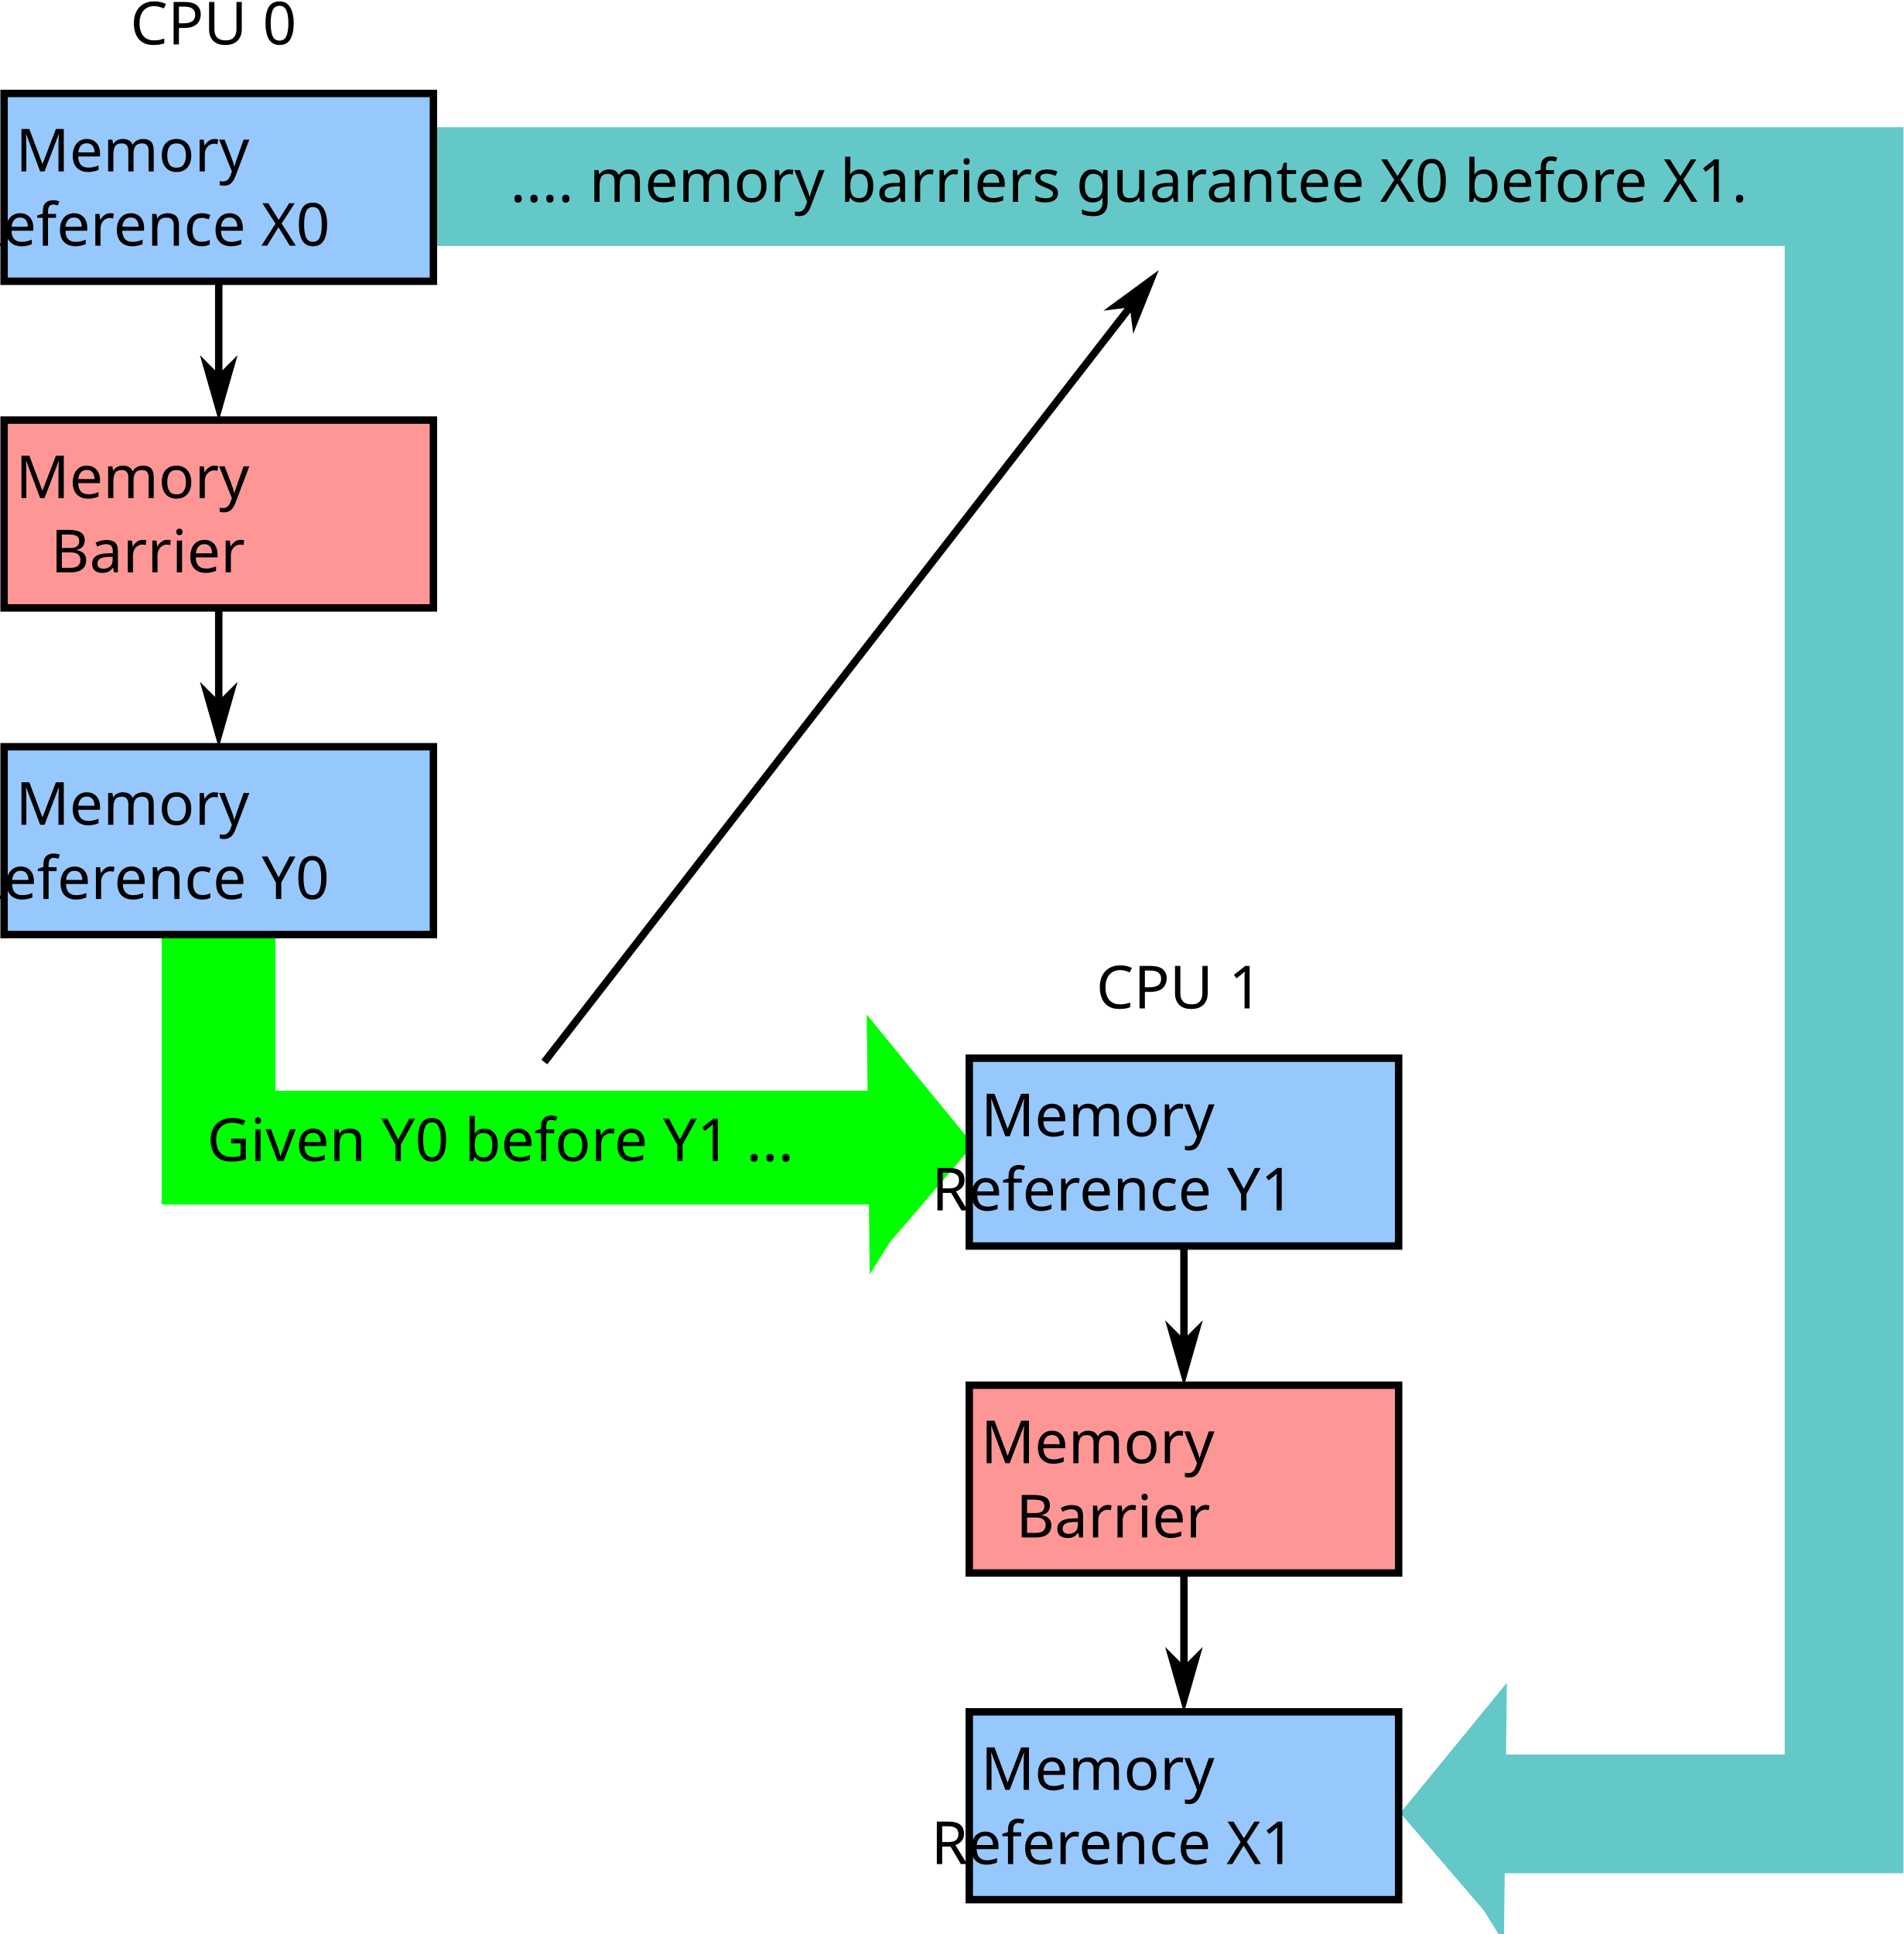
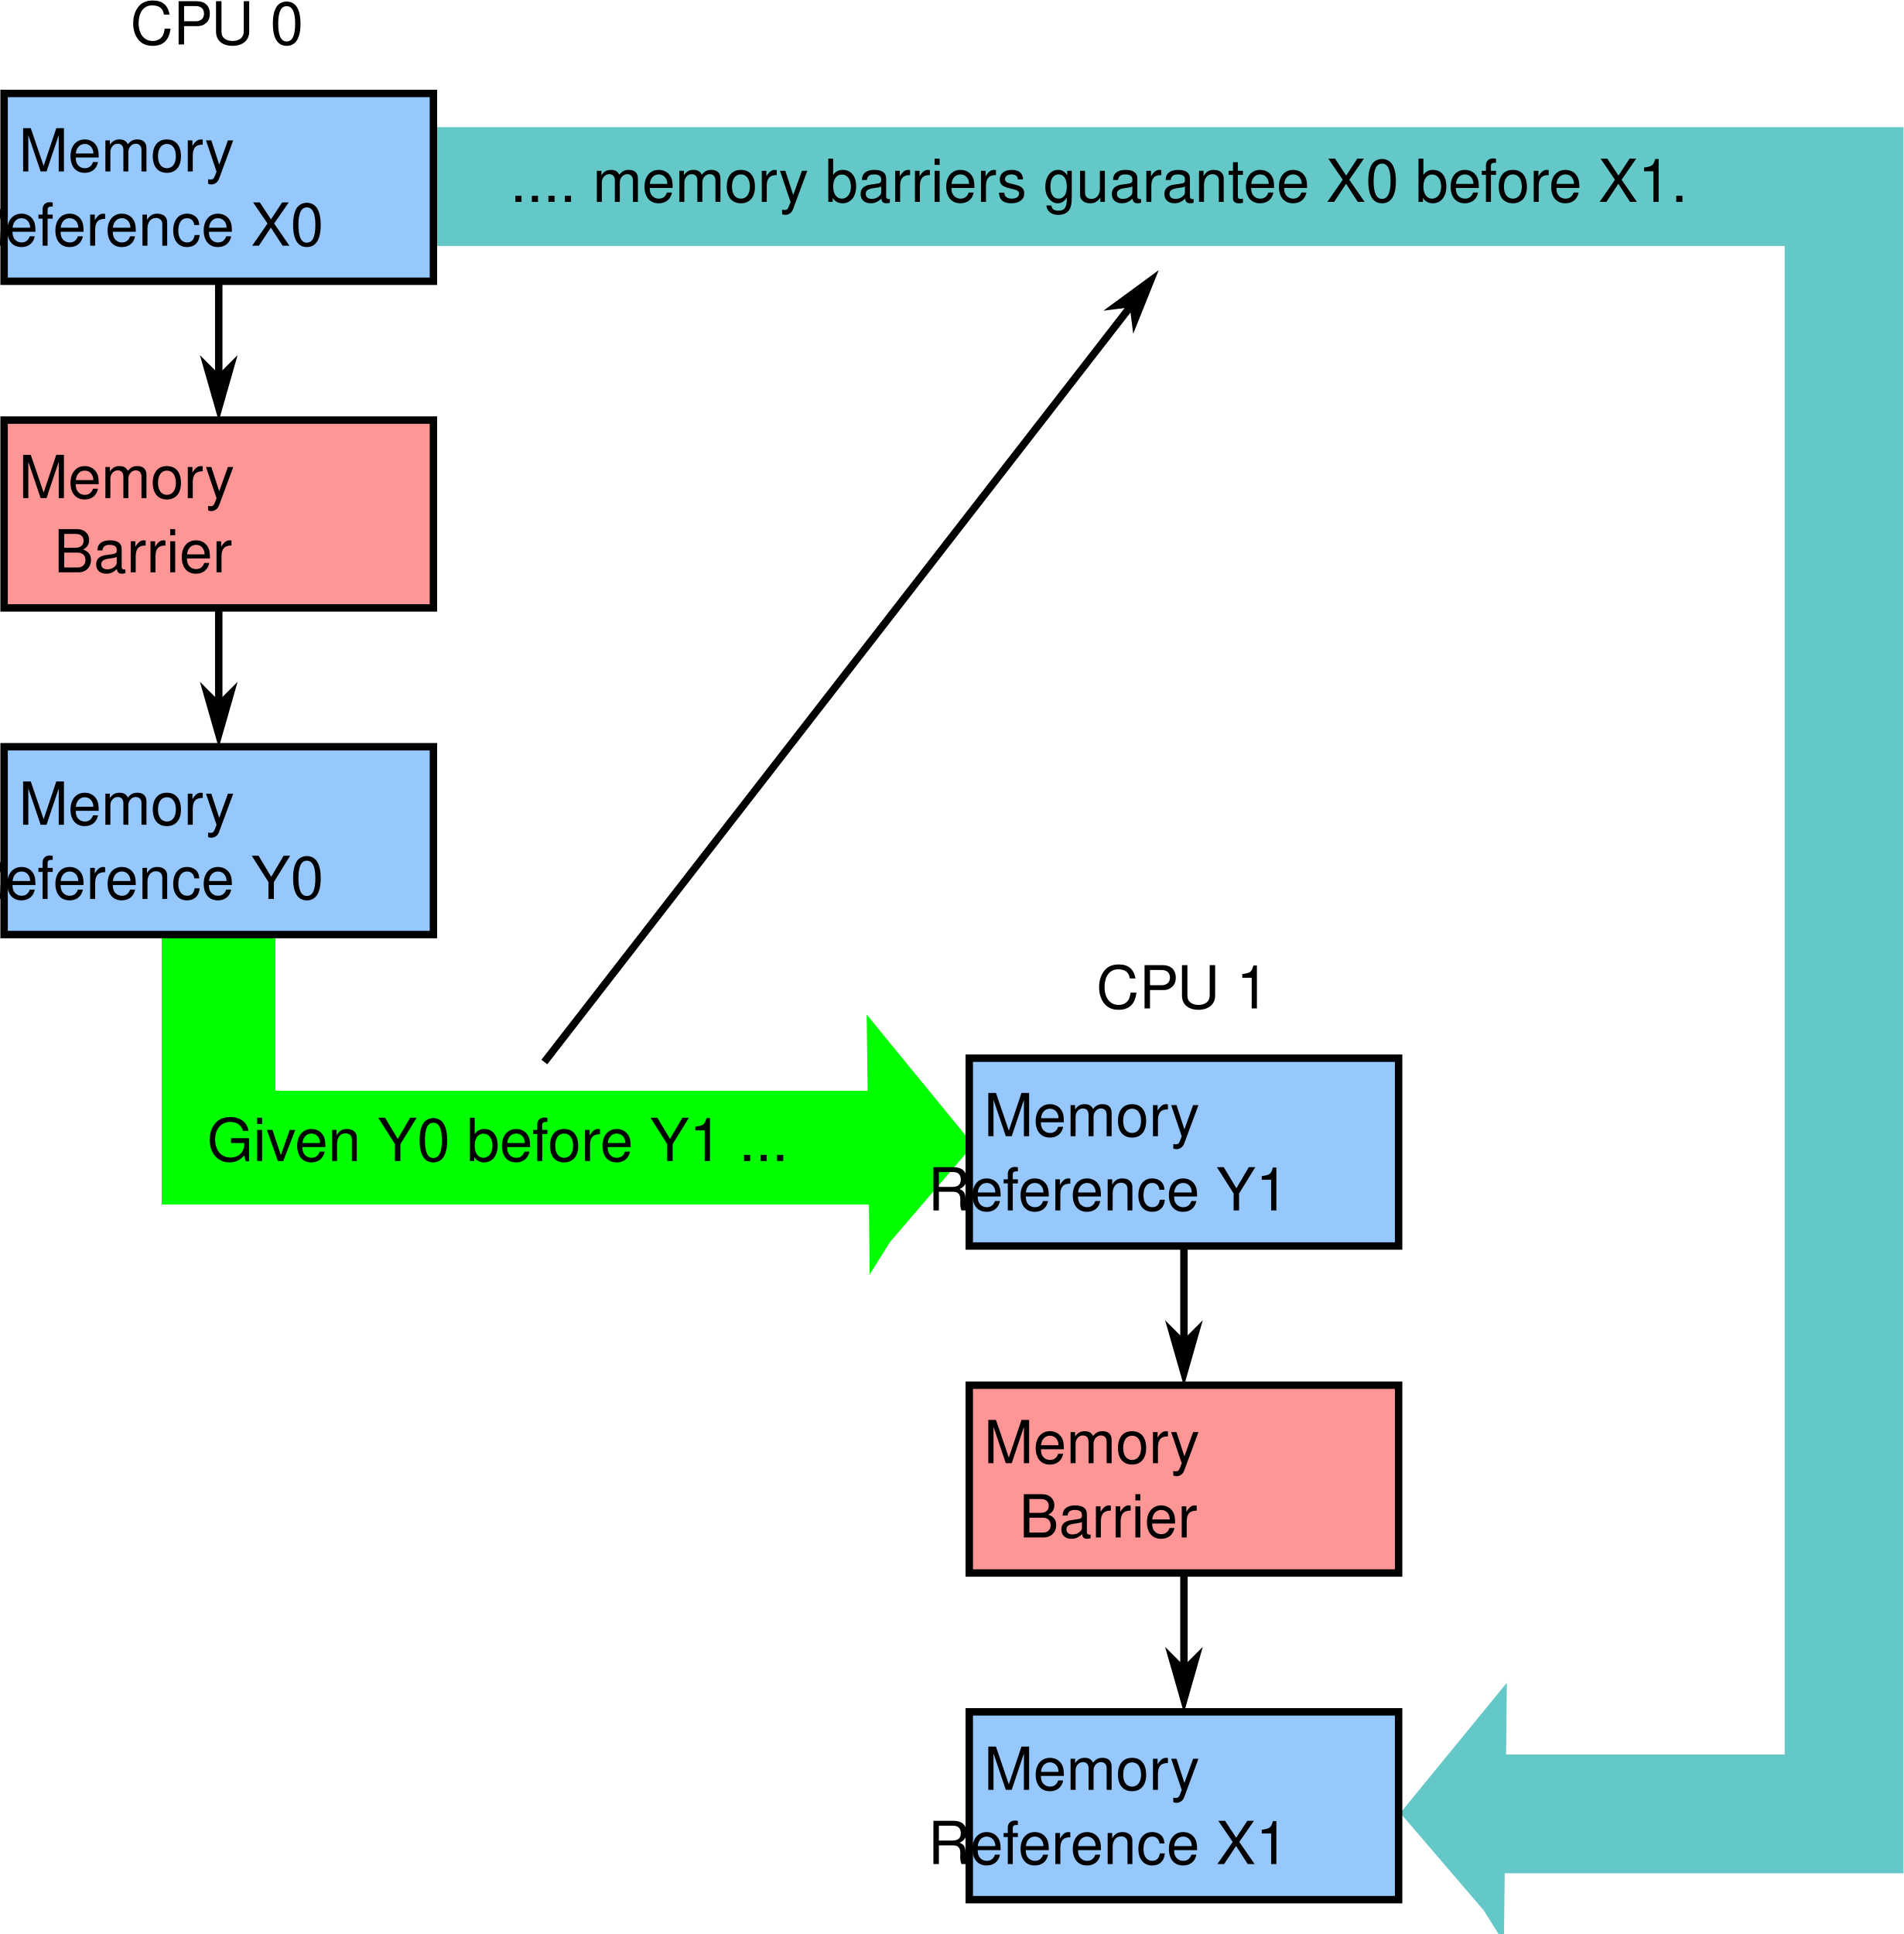
<svg xmlns="http://www.w3.org/2000/svg" width="256.43" height="260.512" id="svg2" version="1.1">
  <defs id="defs4">
    <marker orient="auto" refY="0" refX="0" id="Arrow2Send" style="overflow:visible">
      <path id="path3892" style="fill-rule:evenodd;stroke-width:0.625;stroke-linejoin:round" d="M 8.719,4.034 -2.207,0.016 8.719,-4.002 c -1.745,2.372 -1.735,5.617 -6e-7,8.035 z" transform="matrix(-0.3,0,0,-0.3,0.69,0)" />
    </marker>
    <marker orient="auto" refY="0" refX="0" id="Arrow1Send" style="overflow:visible">
      <path id="path3874" d="M 0,0 5,-5 -12.5,0 5,5 0,0 z" style="fill-rule:evenodd;stroke:#000000;stroke-width:1pt" transform="matrix(-0.2,0,0,-0.2,-1.2,0)" />
    </marker>
    <marker orient="auto" refY="0" refX="0" id="Arrow1Lend" style="overflow:visible">
      <path id="path3862" d="M 0,0 5,-5 -12.5,0 5,5 0,0 z" style="fill-rule:evenodd;stroke:#000000;stroke-width:1pt" transform="matrix(-0.8,0,0,-0.8,-10,0)" />
    </marker>
    <marker orient="auto" refY="0" refX="0" id="Arrow1Mend" style="overflow:visible">
      <path id="path3885" d="M 0,0 5,-5 -12.5,0 5,5 0,0 z" style="fill-rule:evenodd;stroke:#000000;stroke-width:1pt" transform="matrix(-0.4,0,0,-0.4,-4,0)" />
    </marker>
    <marker orient="auto" refY="0" refX="0" id="Arrow1Sstart" style="overflow:visible">
      <path id="path3888" d="M 0,0 5,-5 -12.5,0 5,5 0,0 z" style="fill-rule:evenodd;stroke:#000000;stroke-width:1pt" transform="matrix(0.2,0,0,0.2,1.2,0)" />
    </marker>
    <marker orient="auto" refY="0" refX="0" id="Arrow1Mstart" style="overflow:visible">
      <path id="path3882" d="M 0,0 5,-5 -12.5,0 5,5 0,0 z" style="fill-rule:evenodd;stroke:#000000;stroke-width:1pt" transform="matrix(0.4,0,0,0.4,4,0)" />
    </marker>
    <marker orient="auto" refY="0" refX="0" id="Arrow1Lstart" style="overflow:visible">
      <path id="path3876" d="M 0,0 5,-5 -12.5,0 5,5 0,0 z" style="fill-rule:evenodd;stroke:#000000;stroke-width:1pt" transform="matrix(0.8,0,0,0.8,10,0)" />
    </marker>
  </defs>
  <g id="layer1" transform="translate(-26.13765,-782.6427)">
    <g id="layer2">
      <g transform="translate(0,53.92809)" id="g5416">
        <path id="path5410" d="m 148.07,883.302 -92.493,0 0,-28.512" style="fill:none;stroke:#00ff00;stroke-width:15.327;stroke-linecap:butt;stroke-linejoin:miter;stroke-miterlimit:4;stroke-opacity:1;stroke-dasharray:none" />
        <path id="path5414" d="m 143.391,866.798 0.366,31.878 1.832,-2.931 10.992,-12.825 z" style="fill:#00ff00;fill-opacity:1;stroke:#00ff00;stroke-width:1px;stroke-linecap:butt;stroke-linejoin:miter;stroke-opacity:1" />
        <path style="fill:#64c8c8;fill-opacity:1;stroke:#64c8c8;stroke-width:1px;stroke-linecap:butt;stroke-linejoin:miter;stroke-opacity:1" d="m 228.582,956.798 -0.366,31.878 -1.832,-2.931 -10.992,-12.825 z" id="path5450" />
        <path style="fill:none;stroke:#64c8c8;stroke-width:16;stroke-linecap:butt;stroke-linejoin:miter;stroke-miterlimit:4;stroke-opacity:1;stroke-dasharray:none" d="m 124.517,753.844 -40.399,0 190.4,0 0,219.203 -46.384,0" id="path5456" />
-         <text xml:space="preserve" style="font-size:8px;font-style:normal;font-variant:normal;font-weight:normal;font-stretch:normal;text-align:start;line-height:125%;letter-spacing:0px;word-spacing:0px;writing-mode:lr-tb;text-anchor:start;fill:#000000;fill-opacity:1;stroke:none;font-family:Sans;-inkscape-font-specification:Sans" x="54.018" y="885.107" id="text5458">
+         <text xml:space="preserve" style="font-size:8px;font-style:normal;font-variant:normal;font-weight:normal;font-stretch:normal;text-align:start;line-height:125%;letter-spacing:0px;word-spacing:0px;writing-mode:lr-tb;text-anchor:start;fill:#000000;fill-opacity:1;stroke:none;font-family:Nimbus Sans L;-inkscape-font-specification:Nimbus Sans L" x="54.018" y="885.107" id="text5458">
          <tspan x="54.018" y="885.107" id="tspan5462">Given Y0 before Y1 ...</tspan>
        </text>
-         <text id="text5466" y="755.909" x="94.846" style="font-size:8px;font-style:normal;font-variant:normal;font-weight:normal;font-stretch:normal;text-align:start;line-height:125%;letter-spacing:0px;word-spacing:0px;writing-mode:lr-tb;text-anchor:start;fill:#000000;fill-opacity:1;stroke:none;font-family:Sans;-inkscape-font-specification:Sans" xml:space="preserve">
+         <text id="text5466" y="755.909" x="94.846" style="font-size:8px;font-style:normal;font-variant:normal;font-weight:normal;font-stretch:normal;text-align:start;line-height:125%;letter-spacing:0px;word-spacing:0px;writing-mode:lr-tb;text-anchor:start;fill:#000000;fill-opacity:1;stroke:none;font-family:Nimbus Sans L;-inkscape-font-specification:Nimbus Sans L" xml:space="preserve">
          <tspan id="tspan5468" y="755.909" x="94.846">.... memory barriers guarantee X0 before X1.</tspan>
        </text>
        <path style="fill:none;stroke:#000000;stroke-width:1px;stroke-linecap:butt;stroke-linejoin:miter;stroke-opacity:1;marker-end:url(#Arrow1Mend)" d="M 73.317,131.018 154.863,25.906" id="path5470" transform="translate(26.13765,740.7514)" />
      </g>
    </g>
    <g transform="translate(0,53.92809)" id="g3022">
      <g id="g4938" transform="translate(-6,-40)">
        <rect transform="translate(26.664,740.3406)" y="40.961" x="6.024" height="25.299" width="57.827" id="rect4930" style="fill:#96c8fe;fill-opacity:1;stroke:#000000;stroke-width:1;stroke-miterlimit:4;stroke-opacity:1;stroke-dasharray:none;stroke-dashoffset:0" />
-         <text id="text4932" y="791.81" x="61.421" style="font-size:8px;font-style:normal;font-variant:normal;font-weight:normal;font-stretch:normal;text-align:start;line-height:125%;letter-spacing:0px;word-spacing:0px;writing-mode:lr-tb;text-anchor:start;fill:#000000;fill-opacity:1;stroke:none;font-family:Sans;-inkscape-font-specification:Sans" xml:space="preserve">
+         <text id="text4932" y="791.81" x="61.421" style="font-size:8px;font-style:normal;font-variant:normal;font-weight:normal;font-stretch:normal;text-align:start;line-height:125%;letter-spacing:0px;word-spacing:0px;writing-mode:lr-tb;text-anchor:start;fill:#000000;fill-opacity:1;stroke:none;font-family:Nimbus Sans L;-inkscape-font-specification:Nimbus Sans L" xml:space="preserve">
          <tspan style="text-align:center;text-anchor:middle" y="791.81" x="61.421" id="tspan4934">Memory</tspan>
          <tspan style="text-align:center;text-anchor:middle" id="tspan4936" y="801.81" x="61.421">Reference X0</tspan>
        </text>
      </g>
      <g id="g4944" transform="translate(-6,4)">
        <rect style="fill:#fe9696;fill-opacity:1;stroke:#000000;stroke-width:1;stroke-miterlimit:4;stroke-opacity:1;stroke-dasharray:none;stroke-dashoffset:0" id="rect4946" width="57.827" height="25.299" x="6.024" y="40.961" transform="translate(26.664,740.3406)" />
-         <text xml:space="preserve" style="font-size:8px;font-style:normal;font-variant:normal;font-weight:normal;font-stretch:normal;text-align:start;line-height:125%;letter-spacing:0px;word-spacing:0px;writing-mode:lr-tb;text-anchor:start;fill:#000000;fill-opacity:1;stroke:none;font-family:Sans;-inkscape-font-specification:Sans" x="61.421" y="791.81" id="text4948">
+         <text xml:space="preserve" style="font-size:8px;font-style:normal;font-variant:normal;font-weight:normal;font-stretch:normal;text-align:start;line-height:125%;letter-spacing:0px;word-spacing:0px;writing-mode:lr-tb;text-anchor:start;fill:#000000;fill-opacity:1;stroke:none;font-family:Nimbus Sans L;-inkscape-font-specification:Nimbus Sans L" x="61.421" y="791.81" id="text4948">
          <tspan id="tspan4950" x="61.421" y="791.81" style="text-align:center;text-anchor:middle">Memory</tspan>
          <tspan x="61.421" y="801.81" id="tspan4952" style="text-align:center;text-anchor:middle">Barrier</tspan>
        </text>
      </g>
      <path style="fill:none;stroke:#000000;stroke-width:1px;stroke-linecap:butt;stroke-linejoin:miter;stroke-opacity:1;marker-end:url(#Arrow1Mend)" d="m 55.601,766.601 0,16.866" id="path5150" />
      <path id="path5346" d="m 55.601,810.601 0,16.866" style="fill:none;stroke:#000000;stroke-width:1px;stroke-linecap:butt;stroke-linejoin:miter;stroke-opacity:1;marker-end:url(#Arrow1Mend)" />
      <g id="g5348" transform="translate(-6,48)">
        <rect style="fill:#96c8fe;fill-opacity:1;stroke:#000000;stroke-width:1;stroke-miterlimit:4;stroke-opacity:1;stroke-dasharray:none;stroke-dashoffset:0" id="rect5350" width="57.827" height="25.299" x="6.024" y="40.961" transform="translate(26.664,740.3406)" />
-         <text xml:space="preserve" style="font-size:8px;font-style:normal;font-variant:normal;font-weight:normal;font-stretch:normal;text-align:start;line-height:125%;letter-spacing:0px;word-spacing:0px;writing-mode:lr-tb;text-anchor:start;fill:#000000;fill-opacity:1;stroke:none;font-family:Sans;-inkscape-font-specification:Sans" x="61.421" y="791.81" id="text5352">
+         <text xml:space="preserve" style="font-size:8px;font-style:normal;font-variant:normal;font-weight:normal;font-stretch:normal;text-align:start;line-height:125%;letter-spacing:0px;word-spacing:0px;writing-mode:lr-tb;text-anchor:start;fill:#000000;fill-opacity:1;stroke:none;font-family:Nimbus Sans L;-inkscape-font-specification:Nimbus Sans L" x="61.421" y="791.81" id="text5352">
          <tspan id="tspan5354" x="61.421" y="791.81" style="text-align:center;text-anchor:middle">Memory</tspan>
          <tspan x="61.421" y="801.81" id="tspan5356" style="text-align:center;text-anchor:middle">Reference Y0</tspan>
        </text>
      </g>
      <g transform="translate(124,89.95315)" id="g5360">
        <rect style="fill:#96c8fe;fill-opacity:1;stroke:#000000;stroke-width:1;stroke-miterlimit:4;stroke-opacity:1;stroke-dasharray:none;stroke-dashoffset:0" id="rect5362" width="57.827" height="25.299" x="6.024" y="40.961" transform="translate(26.664,740.3406)" />
-         <text xml:space="preserve" style="font-size:8px;font-style:normal;font-variant:normal;font-weight:normal;font-stretch:normal;text-align:start;line-height:125%;letter-spacing:0px;word-spacing:0px;writing-mode:lr-tb;text-anchor:start;fill:#000000;fill-opacity:1;stroke:none;font-family:Sans;-inkscape-font-specification:Sans" x="61.421" y="791.81" id="text5364">
+         <text xml:space="preserve" style="font-size:8px;font-style:normal;font-variant:normal;font-weight:normal;font-stretch:normal;text-align:start;line-height:125%;letter-spacing:0px;word-spacing:0px;writing-mode:lr-tb;text-anchor:start;fill:#000000;fill-opacity:1;stroke:none;font-family:Nimbus Sans L;-inkscape-font-specification:Nimbus Sans L" x="61.421" y="791.81" id="text5364">
          <tspan id="tspan5366" x="61.421" y="791.81" style="text-align:center;text-anchor:middle">Memory</tspan>
          <tspan x="61.421" y="801.81" id="tspan5368" style="text-align:center;text-anchor:middle">Reference Y1</tspan>
        </text>
      </g>
      <g transform="translate(124,134)" id="g5370">
        <rect transform="translate(26.664,740.3406)" y="40.961" x="6.024" height="25.299" width="57.827" id="rect5372" style="fill:#fe9696;fill-opacity:1;stroke:#000000;stroke-width:1;stroke-miterlimit:4;stroke-opacity:1;stroke-dasharray:none;stroke-dashoffset:0" />
-         <text id="text5374" y="791.81" x="61.421" style="font-size:8px;font-style:normal;font-variant:normal;font-weight:normal;font-stretch:normal;text-align:start;line-height:125%;letter-spacing:0px;word-spacing:0px;writing-mode:lr-tb;text-anchor:start;fill:#000000;fill-opacity:1;stroke:none;font-family:Sans;-inkscape-font-specification:Sans" xml:space="preserve">
+         <text id="text5374" y="791.81" x="61.421" style="font-size:8px;font-style:normal;font-variant:normal;font-weight:normal;font-stretch:normal;text-align:start;line-height:125%;letter-spacing:0px;word-spacing:0px;writing-mode:lr-tb;text-anchor:start;fill:#000000;fill-opacity:1;stroke:none;font-family:Nimbus Sans L;-inkscape-font-specification:Nimbus Sans L" xml:space="preserve">
          <tspan style="text-align:center;text-anchor:middle" y="791.81" x="61.421" id="tspan5376">Memory</tspan>
          <tspan style="text-align:center;text-anchor:middle" id="tspan5378" y="801.81" x="61.421">Barrier</tspan>
        </text>
      </g>
      <path id="path5380" d="m 185.601,896.601 0,16.866" style="fill:none;stroke:#000000;stroke-width:1px;stroke-linecap:butt;stroke-linejoin:miter;stroke-opacity:1;marker-end:url(#Arrow1Mend)" />
      <path style="fill:none;stroke:#000000;stroke-width:1px;stroke-linecap:butt;stroke-linejoin:miter;stroke-opacity:1;marker-end:url(#Arrow1Mend)" d="m 185.601,940.601 0,16.866" id="path5382" />
      <g transform="translate(124,178)" id="g5384">
        <rect transform="translate(26.664,740.3406)" y="40.961" x="6.024" height="25.299" width="57.827" id="rect5386" style="fill:#96c8fe;fill-opacity:1;stroke:#000000;stroke-width:1;stroke-miterlimit:4;stroke-opacity:1;stroke-dasharray:none;stroke-dashoffset:0" />
-         <text id="text5388" y="791.81" x="61.421" style="font-size:8px;font-style:normal;font-variant:normal;font-weight:normal;font-stretch:normal;text-align:start;line-height:125%;letter-spacing:0px;word-spacing:0px;writing-mode:lr-tb;text-anchor:start;fill:#000000;fill-opacity:1;stroke:none;font-family:Sans;-inkscape-font-specification:Sans" xml:space="preserve">
+         <text id="text5388" y="791.81" x="61.421" style="font-size:8px;font-style:normal;font-variant:normal;font-weight:normal;font-stretch:normal;text-align:start;line-height:125%;letter-spacing:0px;word-spacing:0px;writing-mode:lr-tb;text-anchor:start;fill:#000000;fill-opacity:1;stroke:none;font-family:Nimbus Sans L;-inkscape-font-specification:Nimbus Sans L" xml:space="preserve">
          <tspan style="text-align:center;text-anchor:middle" y="791.81" x="61.421" id="tspan5390">Memory</tspan>
          <tspan style="text-align:center;text-anchor:middle" id="tspan5392" y="801.81" x="61.421">Reference X1</tspan>
        </text>
      </g>
-       <text xml:space="preserve" style="font-size:8px;font-style:normal;font-variant:normal;font-weight:normal;font-stretch:normal;text-align:start;line-height:125%;letter-spacing:0px;word-spacing:0px;writing-mode:lr-tb;text-anchor:start;fill:#000000;fill-opacity:1;stroke:none;font-family:Sans;-inkscape-font-specification:Sans" x="173.787" y="864.548" id="text3243">
+       <text xml:space="preserve" style="font-size:8px;font-style:normal;font-variant:normal;font-weight:normal;font-stretch:normal;text-align:start;line-height:125%;letter-spacing:0px;word-spacing:0px;writing-mode:lr-tb;text-anchor:start;fill:#000000;fill-opacity:1;stroke:none;font-family:Nimbus Sans L;-inkscape-font-specification:Nimbus Sans L" x="173.787" y="864.548" id="text3243">
        <tspan id="tspan3245" x="173.787" y="864.548">CPU 1</tspan>
      </text>
-       <text id="text3247" y="734.702" x="43.683" style="font-size:8px;font-style:normal;font-variant:normal;font-weight:normal;font-stretch:normal;text-align:start;line-height:125%;letter-spacing:0px;word-spacing:0px;writing-mode:lr-tb;text-anchor:start;fill:#000000;fill-opacity:1;stroke:none;font-family:Sans;-inkscape-font-specification:Sans" xml:space="preserve">
+       <text id="text3247" y="734.702" x="43.683" style="font-size:8px;font-style:normal;font-variant:normal;font-weight:normal;font-stretch:normal;text-align:start;line-height:125%;letter-spacing:0px;word-spacing:0px;writing-mode:lr-tb;text-anchor:start;fill:#000000;fill-opacity:1;stroke:none;font-family:Nimbus Sans L;-inkscape-font-specification:Nimbus Sans L" xml:space="preserve">
        <tspan y="734.702" x="43.683" id="tspan3249">CPU 0</tspan>
      </text>
    </g>
  </g>
</svg>
